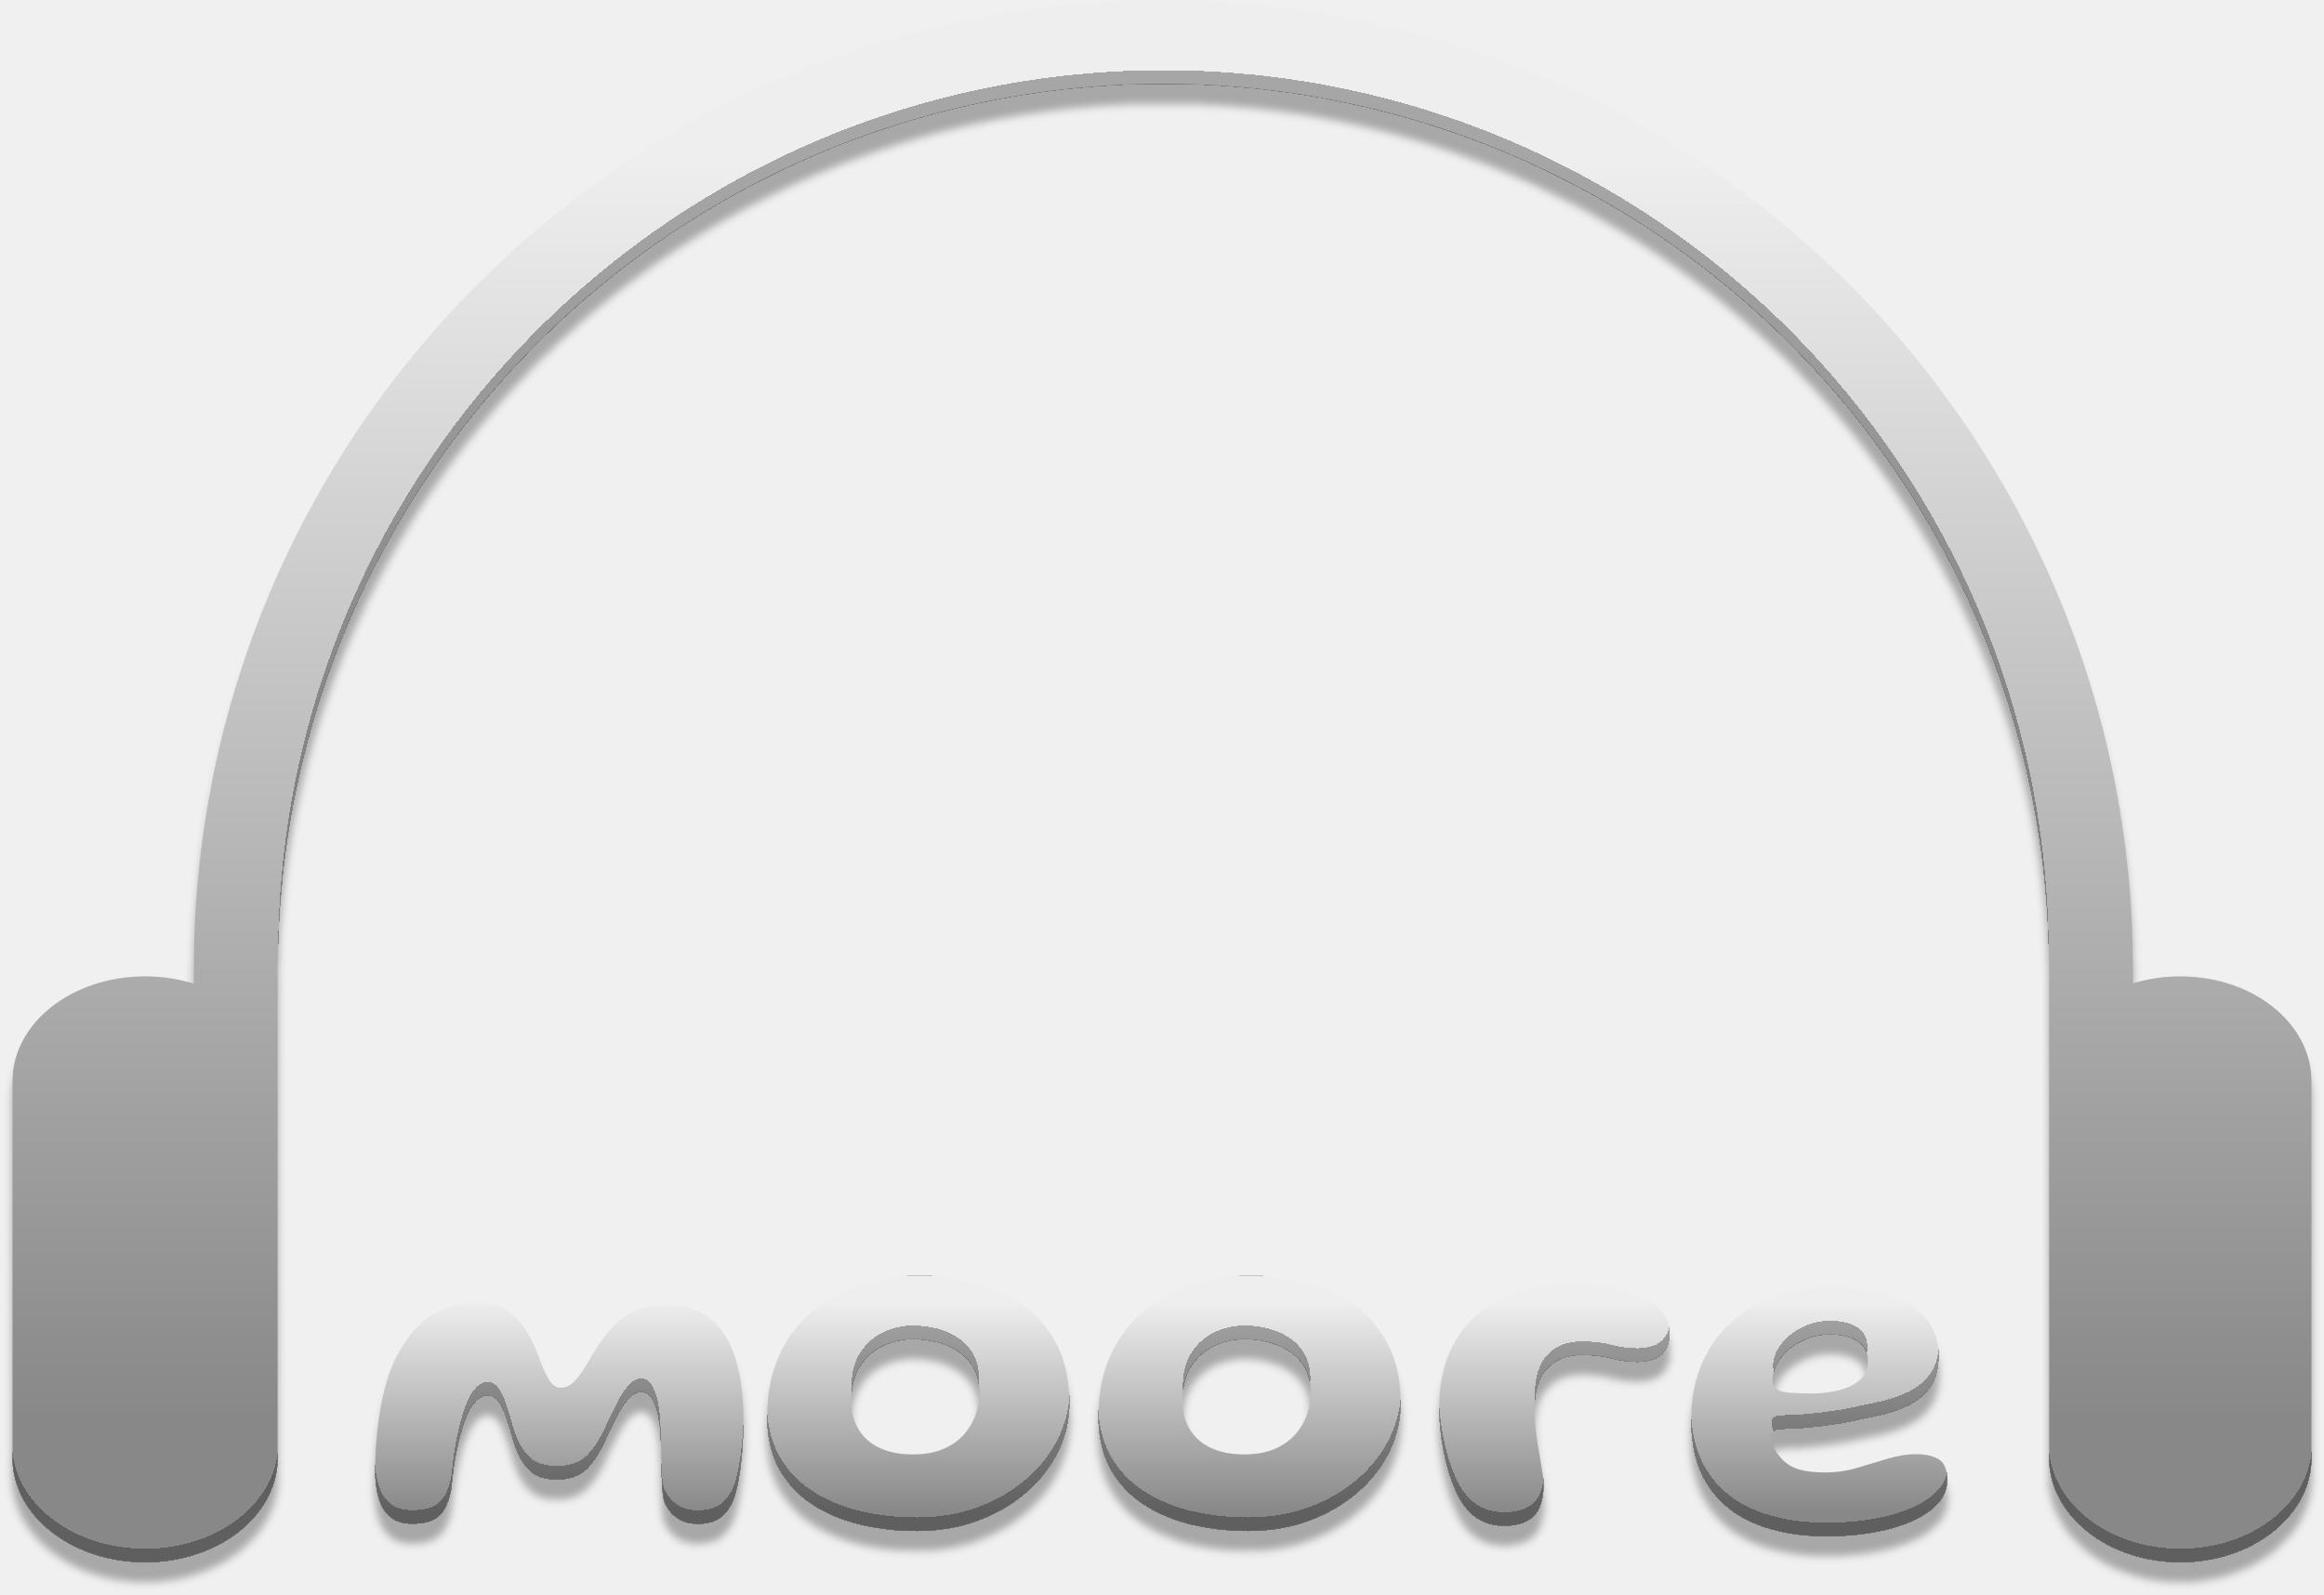
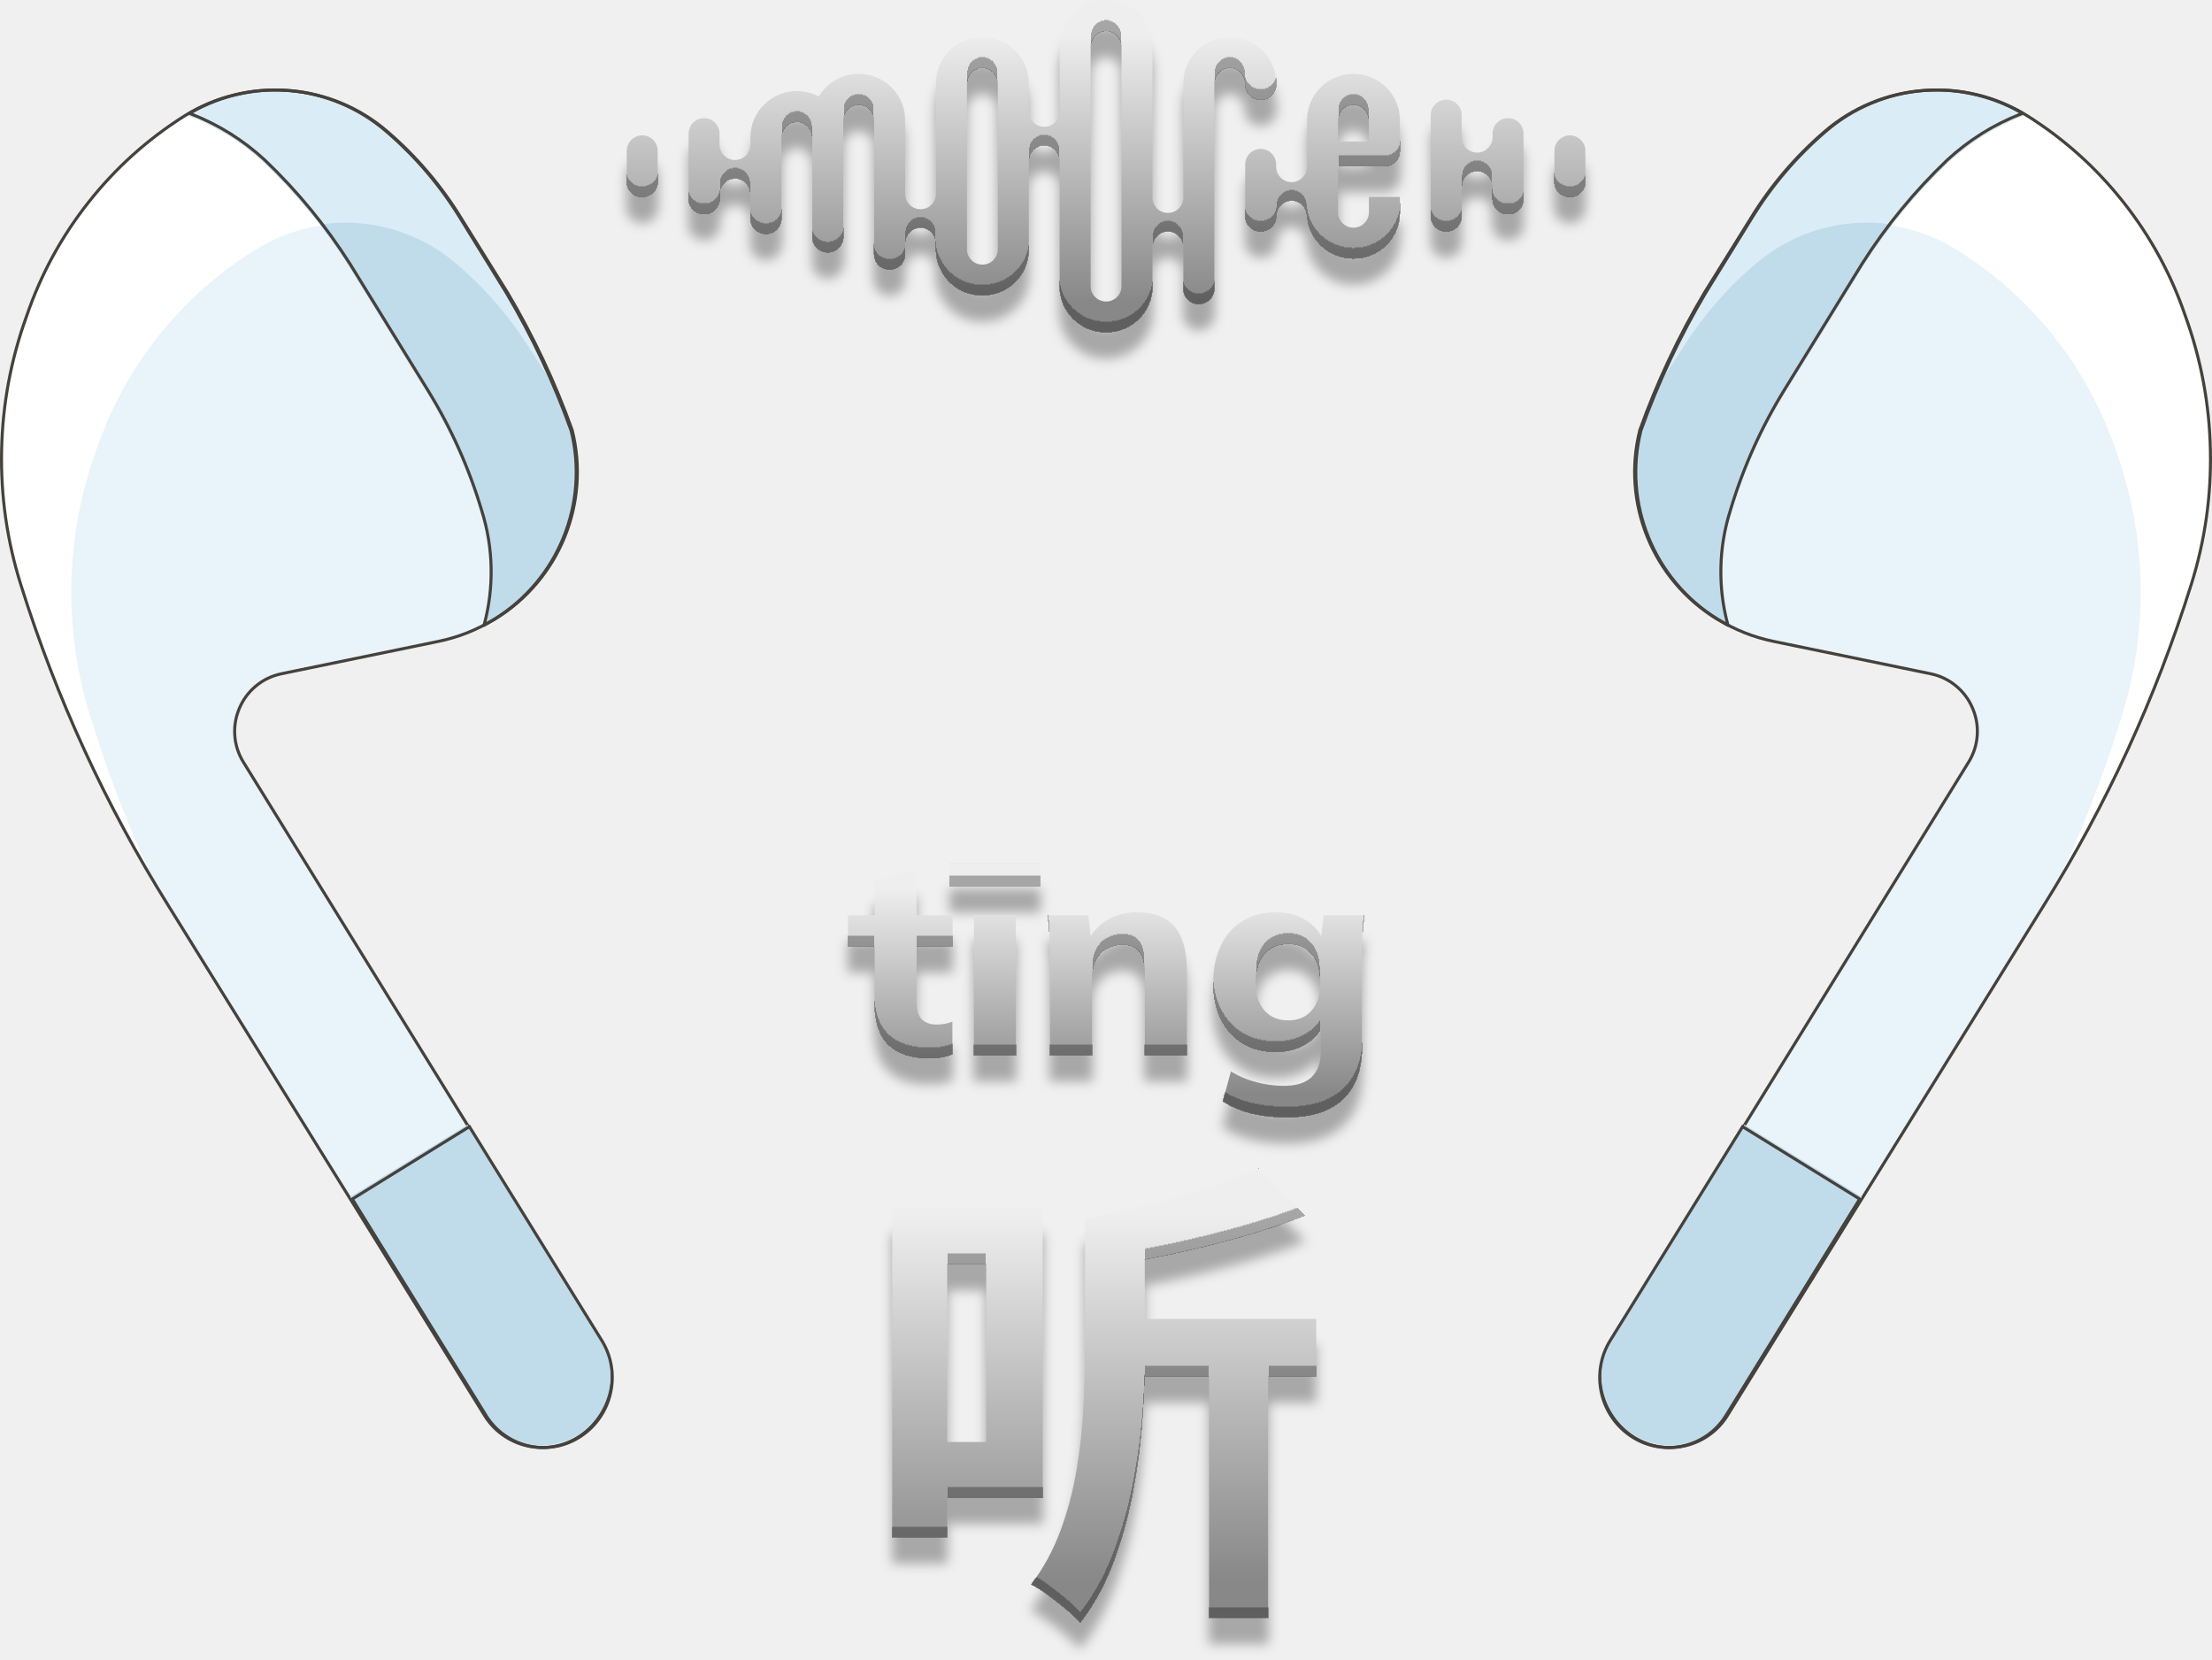
- <svg xmlns="http://www.w3.org/2000/svg" fill="none" version="1.1" width="833" height="571.5" viewBox="0 0 833 571.5">
+ <svg xmlns="http://www.w3.org/2000/svg" fill="none" version="1.1" width="599.962" height="450" viewBox="0 0 599.962 450">
  <defs>
-     <filter id="master_svg0_55_384" filterUnits="objectBoundingBox" color-interpolation-filters="sRGB" x="-6" y="0" width="836" height="573">
+     <clipPath id="master_svg0_76_098">
+       <rect x="0" y="0" width="599.962" height="450" rx="0" />
+     </clipPath>
+     <filter id="master_svg1_76_284" filterUnits="objectBoundingBox" color-interpolation-filters="sRGB" x="-6" y="0" width="127" height="135.977">
      <feFlood flood-opacity="0" result="BackgroundImageFix" />
      <feColorMatrix in="SourceAlpha" type="matrix" values="0 0 0 0 0 0 0 0 0 0 0 0 0 0 0 0 0 0 127 0" />
      <feOffset dy="7" dx="0" />
      <feGaussianBlur stdDeviation="1.5" />
      <feColorMatrix type="matrix" values="0 0 0 0 0 0 0 0 0 0 0 0 0 0 0 0 0 0 0.3 0" />
      <feBlend mode="normal" in2="BackgroundImageFix" result="effect1_dropShadow" />
      <feBlend mode="normal" in="SourceGraphic" in2="effect1_dropShadow" result="shape" />
      <feColorMatrix in="SourceAlpha" type="matrix" result="hardAlpha" values="0 0 0 0 0 0 0 0 0 0 0 0 0 0 0 0 0 0 127 0" />
-       <feOffset dy="-5" dx="0" />
+       <feOffset dy="-3" dx="0" />
      <feGaussianBlur stdDeviation="0" />
      <feComposite in2="hardAlpha" operator="arithmetic" k2="-1" k3="1" />
      <feColorMatrix type="matrix" values="0 0 0 0 0 0 0 0 0 0 0 0 0 0 0 0 0 0 0.3 0" />
      <feBlend mode="normal" in2="shape" result="effect2_innerShadow" />
    </filter>
-     <linearGradient x1="0.5" y1="0.103" x2="0.5" y2="0.909" id="master_svg1_57_590">
+     <linearGradient x1="0.5" y1="0.103" x2="0.5" y2="0.909" id="master_svg2_57_590">
      <stop offset="0%" stop-color="#EEEEEE" stop-opacity="1" />
      <stop offset="100%" stop-color="#888888" stop-opacity="1" />
    </linearGradient>
-     <filter id="master_svg2_55_359" filterUnits="objectBoundingBox" color-interpolation-filters="sRGB" x="-6" y="0" width="575.444" height="106.341">
+     <filter id="master_svg3_76_285" filterUnits="objectBoundingBox" color-interpolation-filters="sRGB" x="-6" y="0" width="152" height="82.005">
      <feFlood flood-opacity="0" result="BackgroundImageFix" />
      <feColorMatrix in="SourceAlpha" type="matrix" values="0 0 0 0 0 0 0 0 0 0 0 0 0 0 0 0 0 0 127 0" />
      <feOffset dy="7" dx="0" />
      <feGaussianBlur stdDeviation="1.5" />
      <feColorMatrix type="matrix" values="0 0 0 0 0 0 0 0 0 0 0 0 0 0 0 0 0 0 0.3 0" />
      <feBlend mode="normal" in2="BackgroundImageFix" result="effect1_dropShadow" />
      <feBlend mode="normal" in="SourceGraphic" in2="effect1_dropShadow" result="shape" />
      <feColorMatrix in="SourceAlpha" type="matrix" result="hardAlpha" values="0 0 0 0 0 0 0 0 0 0 0 0 0 0 0 0 0 0 127 0" />
-       <feOffset dy="-5" dx="0" />
+       <feOffset dy="-3" dx="0" />
      <feGaussianBlur stdDeviation="0" />
      <feComposite in2="hardAlpha" operator="arithmetic" k2="-1" k3="1" />
      <feColorMatrix type="matrix" values="0 0 0 0 0 0 0 0 0 0 0 0 0 0 0 0 0 0 0.3 0" />
      <feBlend mode="normal" in2="shape" result="effect2_innerShadow" />
    </filter>
-     <linearGradient x1="0.5" y1="0.103" x2="0.5" y2="0.909" id="master_svg3_57_590">
+     <linearGradient x1="0.5" y1="0.103" x2="0.5" y2="0.909" id="master_svg4_57_590">
+       <stop offset="0%" stop-color="#EEEEEE" stop-opacity="1" />
+       <stop offset="100%" stop-color="#888888" stop-opacity="1" />
+     </linearGradient>
+     <filter id="master_svg5_76_740" filterUnits="objectBoundingBox" color-interpolation-filters="sRGB" x="-6" y="0" width="272" height="103.123">
+       <feFlood flood-opacity="0" result="BackgroundImageFix" />
+       <feColorMatrix in="SourceAlpha" type="matrix" values="0 0 0 0 0 0 0 0 0 0 0 0 0 0 0 0 0 0 127 0" />
+       <feOffset dy="7" dx="0" />
+       <feGaussianBlur stdDeviation="1.5" />
+       <feColorMatrix type="matrix" values="0 0 0 0 0 0 0 0 0 0 0 0 0 0 0 0 0 0 0.3 0" />
+       <feBlend mode="normal" in2="BackgroundImageFix" result="effect1_dropShadow" />
+       <feBlend mode="normal" in="SourceGraphic" in2="effect1_dropShadow" result="shape" />
+       <feColorMatrix in="SourceAlpha" type="matrix" result="hardAlpha" values="0 0 0 0 0 0 0 0 0 0 0 0 0 0 0 0 0 0 127 0" />
+       <feOffset dy="-3" dx="0" />
+       <feGaussianBlur stdDeviation="0" />
+       <feComposite in2="hardAlpha" operator="arithmetic" k2="-1" k3="1" />
+       <feColorMatrix type="matrix" values="0 0 0 0 0 0 0 0 0 0 0 0 0 0 0 0 0 0 0.3 0" />
+       <feBlend mode="normal" in2="shape" result="effect2_innerShadow" />
+     </filter>
+     <linearGradient x1="0.5" y1="0.103" x2="0.5" y2="0.909" id="master_svg6_57_590">
      <stop offset="0%" stop-color="#EEEEEE" stop-opacity="1" />
      <stop offset="100%" stop-color="#888888" stop-opacity="1" />
    </linearGradient>
  </defs>
-   <g>
-     <g filter="url(#master_svg0_55_384)">
-       <path d="M734.5,518L734.5,347.5C734.5,172.15,592.35,30,417,30C241.65,30,99.5,172.15,99.5,347.5C99.5,347.667,99.5,347.833,99.5,348L99.5,387.5L99.5,388L99.5,523L99.496,523C99.149,543.514,77.987,560,52,560C26.014,560,4.851,543.514,4.504,523L4.5,523L4.5,388L4.504,388C4.501,387.833,4.5,387.667,4.5,387.5C4.5,366.789,25.767,350,52,350C58.18,350,64.084,350.932,69.5,352.627L69.5,347.5C69.5,155.581,225.081,0,417,0C608.919,0,764.5,155.581,764.5,347.5L764.5,352.528C769.772,350.896,775.505,350,781.5,350C807.457,350,828.5,366.789,828.5,387.5C828.5,387.667,828.499,387.833,828.496,388L828.5,388L828.5,523L828.496,523C828.153,543.514,807.213,560,781.5,560C755.787,560,734.847,543.514,734.504,523L734.5,523L734.5,518Z" fill-rule="evenodd" fill="url(#master_svg1_57_590)" fill-opacity="1" />
+   <g clip-path="url(#master_svg0_76_098)">
+     <g>
+       <g>
+         <g>
+           <path d="M466.064,168.027C470.731,170.896,475.863,172.932,481.231,174.044L523.933,182.81C534.768,185.045,540.078,197.345,534.261,206.733L437.395,362.9C431.741,371.834,434.454,383.652,443.442,389.242C452.161,394.631,463.612,391.878,468.913,383.12Q527.79,288.36,554.684,245.456C571.653,218.392,585.098,189.283,594.694,158.831C602.214,135.088,601.672,109.535,593.153,86.131C585.475,63.671,570.286,44.528,550.134,31.916C532.936,21.316,510.839,23.033,495.494,36.161C487.514,42.978,480.662,51.008,475.191,59.955L462.839,79.882C455.811,91.694,449.931,104.149,445.279,117.078C440.368,136.762,448.769,157.355,466.064,168.027Z" fill="#E8F4FA" fill-opacity="1" />
+         </g>
+         <g>
+           <path d="M575.348,194.711C582.873,170.942,582.331,145.354,573.809,121.925C566.121,99.339,550.806,80.135,530.494,67.611C513.327,56.943,491.217,58.665,475.91,71.862C467.933,78.682,461.088,86.723,455.628,95.685L449.493,105.749C453.314,96.813,457.717,88.137,462.674,79.777L474.997,59.997C480.462,51.04,487.307,43,495.278,36.175C510.607,23.03,532.682,21.311,549.862,31.924C570.151,44.547,585.449,63.796,593.161,86.408C601.671,109.84,602.212,135.423,594.7,159.194C585.485,188.229,572.768,216.036,556.832,242C564.18,226.723,570.37,210.916,575.348,194.711Z" fill="#FFFFFF" fill-opacity="1" />
+         </g>
+         <g>
+           <path d="M528.549,43.946C519.682,52.378,511.884,61.861,505.327,72.185L484.396,106.055C478.023,116.326,473.042,127.395,469.582,138.972C466.408,149.043,466.198,159.813,468.977,170L465.878,168.24C448.489,157.564,440.05,136.862,445.033,117.103C449.682,104.171,455.56,91.714,462.586,79.9L475.019,59.977C480.489,51.029,487.338,42.997,495.315,36.179C510.332,23.311,531.872,21.361,548.963,31.323C541.42,34.203,534.492,38.487,528.549,43.946Z" fill="#C0DCEB" fill-opacity="1" />
+         </g>
+         <g>
+           <path d="M528.549,43.785C522.911,49.025,517.744,54.74,513.108,60.866C499.856,58.922,486.406,62.793,476.274,71.467C468.292,78.222,461.442,86.186,455.978,95.064L449.498,105C453.322,96.149,457.728,87.555,462.688,79.274L475.019,59.681C480.489,50.808,487.338,42.845,495.315,36.084C510.332,23.325,531.872,21.392,548.964,31.269C541.42,34.125,534.492,38.372,528.549,43.785Z" fill="#DAEDF7" fill-opacity="1" />
+         </g>
+         <g>
+           <path d="M443.398,131.627Q442.83,124.068,444.663,116.686C444.667,116.672,444.671,116.659,444.675,116.646Q451.674,97.108,462.25,79.254L474.586,59.266Q482.868,45.663,494.946,35.298Q500.676,30.374,507.635,27.513Q514.433,24.717,521.774,24.144Q529.114,23.571,536.263,25.278Q543.58,27.025,550.004,31.003Q565.158,40.53,576.262,54.586Q587.365,68.641,593.136,85.6Q599.541,103.272,599.937,122.07Q600.334,140.867,594.681,158.795Q580.23,204.854,554.678,245.79L469.018,383.889Q467.024,387.197,463.922,389.437Q460.928,391.599,457.323,392.47Q453.718,393.34,450.069,392.782Q446.289,392.204,443.01,390.168Q439.632,388.058,437.366,384.82Q435.178,381.694,434.323,377.955Q433.469,374.217,434.081,370.448Q434.716,366.545,436.838,363.176L533.583,206.511Q535.651,203.157,535.883,199.295Q536.103,195.618,534.634,192.199Q533.165,188.78,530.348,186.414Q527.388,183.929,523.534,183.131L480.885,174.336Q472.711,172.635,465.604,168.247Q459.146,164.244,454.285,158.436Q449.536,152.76,446.744,145.887Q443.953,139.014,443.398,131.627ZM445.456,116.904Q452.425,97.451,462.949,79.687L475.287,59.695Q483.501,46.203,495.481,35.923Q501.11,31.085,507.947,28.274Q514.626,25.527,521.838,24.964Q529.049,24.402,536.072,26.079Q543.26,27.795,549.567,31.7Q564.602,41.152,575.617,55.096Q586.633,69.041,592.364,85.88Q598.722,103.425,599.116,122.087Q599.51,140.748,593.898,158.548Q579.478,204.508,553.98,245.356L468.314,383.464Q466.408,386.628,463.442,388.769Q460.578,390.837,457.13,391.67Q453.683,392.502,450.193,391.968Q446.579,391.416,443.444,389.47Q440.209,387.448,438.038,384.348Q435.942,381.354,435.124,377.772Q434.305,374.19,434.892,370.58Q435.499,366.843,437.537,363.609L534.281,206.943Q536.459,203.413,536.703,199.344Q536.935,195.472,535.388,191.874Q533.842,188.275,530.875,185.784Q527.757,183.165,523.7,182.325L481.052,173.531Q473.019,171.859,466.036,167.547Q459.691,163.614,454.915,157.907Q450.248,152.33,447.505,145.576Q444.762,138.823,444.217,131.566Q443.659,124.149,445.456,116.904Z" fill-rule="evenodd" fill="#45413C" fill-opacity="1" />
+         </g>
+         <g>
+           <path d="M437.241,362.819C431.589,371.779,434.301,383.628,443.286,389.235C452.002,394.638,463.45,391.878,468.749,383.095L504.964,324.618L473.133,305L437.241,362.819Z" fill="#C0DCEB" fill-opacity="1" />
+         </g>
+         <g>
+           <path d="M436.492,363.178L436.491,363.181Q434.371,366.551,433.737,370.452Q433.126,374.22,433.979,377.958Q434.832,381.696,437.017,384.822Q439.28,388.059,442.653,390.168Q445.927,392.204,449.702,392.782Q453.345,393.34,456.945,392.47Q460.544,391.6,463.535,389.438Q466.632,387.198,468.623,383.891L504.964,325.054L472.512,305L436.492,363.178ZM434.547,370.584Q435.154,366.847,437.186,363.617L437.187,363.615L472.778,306.131L503.833,325.322L467.92,383.466Q466.017,386.629,463.055,388.77Q460.196,390.837,456.753,391.67Q453.309,392.502,449.825,391.969Q446.217,391.416,443.087,389.47Q439.856,387.449,437.689,384.349Q435.596,381.356,434.778,377.774Q433.961,374.193,434.547,370.584Z" fill-rule="evenodd" fill="#45413C" fill-opacity="1" />
+         </g>
+         <g>
+           <path d="M548.908,30.951C548.861,31.031,548.787,31.094,548.7,31.127Q537.371,35.464,528.447,43.684Q515.158,56.355,505.327,71.875L484.431,105.782Q474.872,121.229,469.683,138.641Q467.321,146.153,467.168,154.021Q467.015,161.888,469.081,169.481C469.11,169.586,469.096,169.699,469.042,169.793C468.988,169.888,468.898,169.957,468.793,169.986C468.688,170.014,468.577,170,468.482,169.946L465.388,168.184L465.376,168.177Q458.885,164.181,454,158.364Q449.227,152.681,446.427,145.793Q443.626,138.904,443.079,131.501Q442.519,123.923,444.378,116.527C444.381,116.514,444.385,116.501,444.39,116.489Q451.382,96.988,461.951,79.17L474.37,59.216Q482.645,45.64,494.717,35.294Q500.325,30.475,507.122,27.629Q513.768,24.846,520.955,24.194Q528.142,23.542,535.18,25.083Q542.377,26.658,548.76,30.389C548.854,30.444,548.923,30.534,548.95,30.639C548.978,30.745,548.963,30.857,548.908,30.951ZM547.604,30.673Q536.613,35.045,527.891,43.08Q514.519,55.83,504.634,71.435L483.732,105.351Q474.116,120.89,468.896,138.406Q466.503,146.019,466.348,154.005Q466.202,161.5,468.04,168.749L465.8,167.474Q459.426,163.548,454.628,157.836Q449.939,152.252,447.187,145.483Q444.435,138.714,443.897,131.44Q443.348,124.005,445.169,116.747Q452.134,97.331,462.657,79.589L475.067,59.65Q483.278,46.179,495.251,35.918Q500.762,31.183,507.439,28.387Q513.968,25.653,521.029,25.012Q528.09,24.371,535.004,25.885Q541.658,27.342,547.604,30.673Z" fill-rule="evenodd" fill="#45413C" fill-opacity="1" />
+         </g>
+       </g>
+       <g transform="matrix(-1,0,0,1,332.9638,0)">
+         <g>
+           <path d="M199.064,168.027C203.731,170.896,208.863,172.932,214.231,174.044L256.933,182.81C267.768,185.045,273.078,197.345,267.261,206.733L170.395,362.9C164.741,371.834,167.454,383.652,176.442,389.242C185.161,394.631,196.612,391.878,201.913,383.12Q260.79,288.36,287.684,245.456C304.653,218.392,318.098,189.283,327.694,158.831C335.214,135.088,334.672,109.535,326.153,86.131C318.475,63.671,303.286,44.528,283.134,31.916C265.936,21.316,243.839,23.033,228.494,36.161C220.514,42.978,213.662,51.008,208.191,59.955L195.839,79.882C188.811,91.694,182.931,104.149,178.279,117.078C173.368,136.762,181.769,157.355,199.064,168.027Z" fill="#E8F4FA" fill-opacity="1" />
+         </g>
+         <g>
+           <path d="M308.348,194.711C315.873,170.942,315.331,145.354,306.809,121.925C299.121,99.339,283.806,80.135,263.494,67.611C246.327,56.943,224.217,58.665,208.91,71.862C200.933,78.682,194.088,86.723,188.628,95.685L182.493,105.749C186.314,96.813,190.717,88.137,195.674,79.777L207.997,59.997C213.462,51.04,220.307,43,228.278,36.175C243.607,23.03,265.682,21.311,282.862,31.924C303.151,44.547,318.449,63.796,326.161,86.408C334.671,109.84,335.212,135.423,327.7,159.194C318.485,188.229,305.768,216.036,289.832,242C297.18,226.723,303.37,210.916,308.348,194.711Z" fill="#FFFFFF" fill-opacity="1" />
+         </g>
+         <g>
+           <path d="M261.549,43.946C252.682,52.378,244.884,61.861,238.327,72.185L217.396,106.055C211.023,116.326,206.042,127.395,202.582,138.972C199.408,149.043,199.198,159.813,201.977,170L198.878,168.24C181.489,157.564,173.05,136.862,178.033,117.103C182.682,104.171,188.56,91.714,195.586,79.9L208.019,59.977C213.489,51.029,220.338,42.997,228.315,36.179C243.332,23.311,264.872,21.361,281.963,31.323C274.42,34.203,267.492,38.487,261.549,43.946Z" fill="#C0DCEB" fill-opacity="1" />
+         </g>
+         <g>
+           <path d="M261.549,43.785C255.911,49.025,250.744,54.74,246.108,60.866C232.856,58.922,219.406,62.793,209.274,71.467C201.292,78.222,194.442,86.186,188.978,95.064L182.498,105C186.322,96.149,190.728,87.555,195.688,79.274L208.019,59.681C213.489,50.808,220.338,42.845,228.315,36.084C243.332,23.325,264.872,21.392,281.964,31.269C274.42,34.125,267.492,38.372,261.549,43.785Z" fill="#DAEDF7" fill-opacity="1" />
+         </g>
+         <g>
+           <path d="M176.398,131.627Q175.83,124.068,177.663,116.686C177.667,116.672,177.671,116.659,177.675,116.646Q184.674,97.108,195.25,79.254L207.586,59.266Q215.868,45.663,227.946,35.298Q233.676,30.374,240.635,27.513Q247.433,24.717,254.774,24.144Q262.114,23.571,269.263,25.278Q276.58,27.025,283.004,31.003Q298.158,40.53,309.262,54.586Q320.365,68.641,326.136,85.6Q332.541,103.272,332.937,122.07Q333.334,140.867,327.681,158.795Q313.23,204.854,287.678,245.79L202.018,383.889Q200.024,387.197,196.922,389.437Q193.928,391.599,190.323,392.47Q186.718,393.34,183.069,392.782Q179.289,392.204,176.01,390.168Q172.632,388.058,170.366,384.82Q168.178,381.694,167.323,377.955Q166.469,374.217,167.081,370.448Q167.716,366.545,169.838,363.176L266.583,206.511Q268.651,203.157,268.883,199.295Q269.103,195.618,267.634,192.199Q266.165,188.78,263.348,186.414Q260.388,183.929,256.534,183.131L213.885,174.336Q205.711,172.635,198.604,168.247Q192.146,164.244,187.285,158.436Q182.536,152.76,179.744,145.887Q176.953,139.014,176.398,131.627ZM178.456,116.904Q185.425,97.451,195.949,79.687L208.287,59.695Q216.501,46.203,228.481,35.923Q234.11,31.085,240.947,28.274Q247.626,25.527,254.838,24.964Q262.049,24.402,269.072,26.079Q276.26,27.795,282.567,31.7Q297.602,41.152,308.617,55.096Q319.633,69.041,325.364,85.88Q331.722,103.425,332.116,122.087Q332.51,140.748,326.898,158.548Q312.478,204.508,286.98,245.356L201.314,383.464Q199.408,386.628,196.442,388.769Q193.578,390.837,190.13,391.67Q186.683,392.502,183.193,391.968Q179.579,391.416,176.444,389.47Q173.209,387.448,171.038,384.348Q168.942,381.354,168.124,377.772Q167.305,374.19,167.892,370.58Q168.499,366.843,170.537,363.609L267.281,206.943Q269.459,203.413,269.703,199.344Q269.935,195.472,268.388,191.874Q266.842,188.275,263.875,185.784Q260.757,183.165,256.7,182.325L214.052,173.531Q206.019,171.859,199.036,167.547Q192.691,163.614,187.915,157.907Q183.248,152.33,180.505,145.576Q177.762,138.823,177.217,131.566Q176.659,124.149,178.456,116.904Z" fill-rule="evenodd" fill="#45413C" fill-opacity="1" />
+         </g>
+         <g>
+           <path d="M170.241,362.819C164.589,371.779,167.301,383.628,176.286,389.235C185.002,394.638,196.45,391.878,201.749,383.095L237.964,324.618L206.133,305L170.241,362.819Z" fill="#C0DCEB" fill-opacity="1" />
+         </g>
+         <g>
+           <path d="M169.492,363.178L169.491,363.181Q167.371,366.551,166.737,370.452Q166.126,374.22,166.979,377.958Q167.832,381.696,170.017,384.822Q172.28,388.059,175.653,390.168Q178.927,392.204,182.702,392.782Q186.345,393.34,189.945,392.47Q193.544,391.6,196.535,389.438Q199.632,387.198,201.623,383.891L237.964,325.054L205.512,305L169.492,363.178ZM167.547,370.584Q168.154,366.847,170.186,363.617L170.187,363.615L205.778,306.131L236.833,325.322L200.92,383.466Q199.017,386.629,196.055,388.77Q193.196,390.837,189.753,391.67Q186.309,392.502,182.825,391.969Q179.217,391.416,176.087,389.47Q172.856,387.449,170.689,384.349Q168.596,381.356,167.778,377.774Q166.961,374.193,167.547,370.584Z" fill-rule="evenodd" fill="#45413C" fill-opacity="1" />
+         </g>
+         <g>
+           <path d="M281.908,30.951C281.861,31.031,281.787,31.094,281.7,31.127Q270.371,35.464,261.447,43.684Q248.158,56.355,238.327,71.875L217.431,105.782Q207.872,121.229,202.683,138.641Q200.321,146.153,200.168,154.021Q200.015,161.888,202.081,169.481C202.11,169.586,202.096,169.699,202.042,169.793C201.988,169.888,201.898,169.957,201.793,169.986C201.688,170.014,201.577,170,201.482,169.946L198.388,168.184L198.376,168.177Q191.885,164.181,187,158.364Q182.227,152.681,179.427,145.793Q176.626,138.904,176.079,131.501Q175.519,123.923,177.378,116.527C177.381,116.514,177.385,116.501,177.39,116.489Q184.382,96.988,194.951,79.17L207.37,59.216Q215.645,45.64,227.717,35.294Q233.325,30.475,240.122,27.629Q246.768,24.846,253.955,24.194Q261.142,23.542,268.18,25.083Q275.377,26.658,281.76,30.389C281.854,30.444,281.923,30.534,281.95,30.639C281.978,30.745,281.963,30.857,281.908,30.951ZM280.604,30.673Q269.613,35.045,260.891,43.08Q247.519,55.83,237.634,71.435L216.732,105.351Q207.116,120.89,201.896,138.406Q199.503,146.019,199.348,154.005Q199.202,161.5,201.04,168.749L198.8,167.474Q192.426,163.548,187.628,157.836Q182.939,152.252,180.187,145.483Q177.435,138.714,176.897,131.44Q176.348,124.005,178.169,116.747Q185.134,97.331,195.657,79.589L208.067,59.65Q216.278,46.179,228.251,35.918Q233.762,31.183,240.439,28.387Q246.968,25.653,254.029,25.012Q261.09,24.371,268.004,25.885Q274.658,27.342,280.604,30.673Z" fill-rule="evenodd" fill="#45413C" fill-opacity="1" />
+         </g>
+       </g>
    </g>
-     <g filter="url(#master_svg2_55_359)">
-       <path d="M147.664,546.178Q142.851,546.178,139.961,543.761Q137.071,541.344,135.786,537.014Q134.5,532.684,134.5,526.947Q134.5,523.526,134.713,519.61Q134.925,515.695,135.419,511.594Q135.913,507.493,136.678,503.407Q137.443,499.322,138.559,495.481Q139.674,491.64,141.119,488.283Q146.198,477.658,153.46,472.308Q160.722,466.958,170.742,466.958Q177.425,466.958,181.792,469.912Q186.159,472.866,188.948,477.557Q191.737,482.248,193.49,487.464Q194.903,491.449,196.704,494.456Q198.505,497.463,200.917,497.463Q203.711,497.463,206.081,494.971Q208.45,492.479,211.085,487.73Q214.294,481.939,217.991,477.45Q221.689,472.961,226.714,470.385Q231.74,467.808,238.827,467.808Q248.921,467.808,254.966,473.041Q261.012,478.274,263.721,487.363Q266.431,496.453,266.431,508.034Q266.431,511.732,266.245,515.509Q266.059,519.286,265.703,522.941Q265.347,526.596,264.752,529.954Q264.157,533.311,263.339,536.201Q261.564,541.323,258.488,543.777Q255.412,546.231,250.302,546.231Q245.606,546.231,242.593,544.005Q239.581,541.779,238.041,538.05Q237.722,536.552,237.536,534.693Q237.35,532.833,237.265,530.618Q237.18,528.403,237.122,525.884Q237.063,523.366,237.01,520.492Q236.957,517.618,236.851,514.431Q236.585,509.979,235.767,506.478Q234.949,502.977,233.509,500.963Q232.069,498.95,229.806,498.95Q227.458,498.95,225.338,501.25Q223.219,503.551,221.296,507.206Q219.373,510.861,217.481,514.951Q214.017,522.888,210.145,526.618Q206.272,530.347,199.536,530.347Q192.736,530.347,189.245,526.4Q185.755,522.453,184.023,516.226Q182.674,511.296,181.415,507.705Q180.156,504.114,178.583,502.148Q177.011,500.183,174.662,500.183Q172.506,500.183,170.54,502.185Q168.574,504.188,166.906,508.247Q165.323,512.497,164.266,517.007Q163.209,521.518,162.598,525.826Q161.987,530.134,161.668,533.885Q160.34,540.653,157.322,543.416Q154.305,546.178,147.664,546.178ZM328.629,548.792Q318.249,548.792,308.638,546.534Q299.028,544.276,291.447,539.399Q283.866,534.523,279.446,526.681Q275.026,518.84,275.026,507.62Q275.026,495.295,279.271,485.913Q283.516,476.531,291.006,470.162Q298.497,463.792,308.389,460.573Q318.281,457.353,329.596,457.353Q340.285,457.353,349.959,460.009Q359.633,462.666,367.14,468.201Q374.646,473.737,378.949,482.317Q383.253,490.896,383.253,502.764Q383.253,512.072,379.157,520.381Q375.061,528.689,367.671,535.059Q360.281,541.429,350.342,545.11Q340.402,548.792,328.629,548.792ZM327.206,521.369Q333.613,521.369,338.144,519.408Q342.676,517.448,345.534,514.186Q348.392,510.924,349.747,507.025Q351.101,503.126,351.101,499.216Q351.101,494.02,349.045,490.36Q346.989,486.699,343.568,484.415Q340.147,482.131,335.945,481.068Q331.743,480.006,327.365,480.006Q321.511,480.006,316.411,482.439Q311.311,484.872,308.182,489.712Q305.053,494.551,305.053,501.819Q305.053,507.864,307.661,512.263Q310.269,516.662,315.231,519.015Q320.193,521.369,327.206,521.369ZM447.374,548.792Q436.994,548.792,427.383,546.534Q417.773,544.276,410.192,539.399Q402.611,534.523,398.191,526.681Q393.771,518.84,393.771,507.62Q393.771,495.295,398.016,485.913Q402.261,476.531,409.751,470.162Q417.242,463.792,427.134,460.573Q437.026,457.353,448.341,457.353Q459.03,457.353,468.704,460.009Q478.378,462.666,485.885,468.201Q493.391,473.737,497.694,482.317Q501.997,490.896,501.997,502.764Q501.997,512.072,497.902,520.381Q493.806,528.689,486.416,535.059Q479.026,541.429,469.087,545.11Q459.147,548.792,447.374,548.792ZM445.951,521.369Q452.358,521.369,456.889,519.408Q461.421,517.448,464.279,514.186Q467.137,510.924,468.492,507.025Q469.846,503.126,469.846,499.216Q469.846,494.02,467.79,490.36Q465.734,486.699,462.313,484.415Q458.892,482.131,454.69,481.068Q450.487,480.006,446.11,480.006Q440.256,480.006,435.156,482.439Q430.056,484.872,426.927,489.712Q423.797,494.551,423.797,501.819Q423.797,507.864,426.406,512.263Q429.014,516.662,433.976,519.015Q438.938,521.369,445.951,521.369ZM539.132,546.911Q535.551,546.911,532.757,545.865Q529.962,544.818,527.822,542.922Q525.681,541.025,523.97,538.464Q522.047,535.256,520.543,531.165Q519.04,527.074,518.015,522.538Q516.989,518.001,516.463,513.352Q515.938,508.704,515.938,504.433Q515.938,490.301,521.802,480.441Q527.667,470.581,538.34,465.386Q549.013,460.19,563.41,460.19Q570.04,460.19,576.298,461.247Q582.556,462.304,587.534,464.461Q592.512,466.618,595.471,469.875Q598.43,473.131,598.43,477.562Q598.43,481.653,596.767,483.99Q595.104,486.328,592.475,487.247Q589.845,488.166,586.997,488.166Q582.312,488.166,577.839,486.933Q573.366,485.701,566.969,485.701Q558.788,485.701,554.379,490.609Q549.969,495.518,549.969,504.656Q549.969,508.077,550.293,511.328Q550.617,514.579,551.117,517.57Q551.616,520.561,552.1,523.26Q552.583,525.959,552.907,528.206Q553.231,530.453,553.231,532.228Q553.231,539.708,549.815,543.309Q546.399,546.911,539.132,546.911ZM654.859,550.694Q640.207,550.694,629.253,546.199Q618.299,541.705,612.269,532.435Q606.239,523.164,606.239,508.916Q606.239,497.154,610.24,488.272Q614.24,479.389,621.279,473.381Q628.318,467.373,637.573,464.328Q646.827,461.284,657.303,461.284Q664.432,461.284,671.132,462.607Q677.831,463.93,683.191,466.852Q688.551,469.774,691.686,474.486Q694.82,479.198,694.82,485.924Q694.82,491.927,692.546,495.917Q690.272,499.906,686.315,502.393Q682.357,504.879,677.273,506.318Q672.189,507.758,666.568,508.714Q663.019,509.671,657.856,510.457Q652.692,511.243,647.661,511.695Q642.63,512.146,639.411,512.146Q636.839,512.146,635.83,512.778Q634.821,513.411,634.821,515.079Q634.821,516.662,635.681,518.665Q636.542,520.668,638.168,522.431Q640.983,525.672,644.813,526.761Q648.644,527.85,654.179,527.85Q660.012,527.85,665.633,526.203Q671.254,524.556,676.572,522.925Q681.889,521.294,686.926,521.294Q691.962,521.294,694.953,523.159Q697.944,525.024,697.944,530.485Q697.944,535.224,694.491,538.985Q691.037,542.746,685.05,545.355Q679.063,547.963,671.28,549.328Q663.497,550.694,654.859,550.694ZM649.43,499.524Q654.349,499.524,658.95,498.413Q663.551,497.303,666.542,494.758Q669.532,492.214,669.532,487.964Q669.532,482.811,665.723,480.548Q661.914,478.284,655.656,478.284Q651.852,478.284,648.213,479.602Q644.574,480.919,641.679,483.236Q638.784,485.552,637.062,488.532Q635.341,491.513,635.341,494.87Q635.341,496.984,636.802,497.973Q638.263,498.961,641.392,499.242Q644.521,499.524,649.43,499.524Z" fill="url(#master_svg3_57_590)" fill-opacity="1" />
+     <g filter="url(#master_svg1_76_284)">
+       <path d="M300.381,357.699L357,357.699L357,373.235L300.381,373.235L300.381,357.699ZM327.945,369.464L343.933,369.464L343.933,438.734L327.945,438.734L327.945,369.464ZM341.281,317L353.862,329.651Q345.996,332.751,336.722,335.377Q327.449,338.003,317.867,340.046Q308.285,342.089,299.142,343.557Q298.71,340.757,297.194,336.933Q295.68,333.107,294.281,330.512Q302.788,328.912,311.431,326.781Q320.076,324.651,327.82,322.143Q335.566,319.634,341.281,317ZM294.281,330.512L310.498,330.512L310.498,366.439Q310.498,374.468,309.864,384.149Q309.23,393.828,307.38,403.888Q305.531,413.945,302.112,423.255Q298.692,432.562,293.019,439.977Q291.649,438.462,289.195,436.406Q286.743,434.353,284.137,432.465Q281.534,430.578,279.702,429.731Q284.739,422.987,287.674,415.013Q290.61,407.037,292.027,398.495Q293.447,389.951,293.864,381.722Q294.281,373.492,294.281,366.308L294.281,330.512ZM248.794,327.685L282.801,327.685L282.801,406.301L248.794,406.301L248.794,391.072L267.493,391.072L267.493,342.813L248.794,342.813L248.794,327.685ZM242,327.685L256.905,327.685L256.905,416.862L242,416.862L242,327.685Z" fill="url(#master_svg2_57_590)" fill-opacity="1" />
+     </g>
+     <g filter="url(#master_svg3_76_285)">
+       <path d="M252.239,287Q244.777,287,241.005,283.298Q237.235,279.596,237.235,272.147L237.235,256.619L230,256.619L230,248.206L237.235,248.206L237.235,238.858L248.608,236.083L248.608,248.206L258.374,248.206L258.374,256.619L248.608,256.619L248.608,271.594Q248.608,275.188,250.102,276.529Q251.597,277.868,253.972,277.868Q255.356,277.868,256.326,277.667Q257.296,277.465,258.322,277.09L258.322,285.903Q256.877,286.498,255.285,286.749Q253.694,287,252.239,287ZM264.168,286.203L264.168,248.206L275.541,248.206L275.541,286.203L264.168,286.203ZM257.611,240.397L257.611,234L282.213,234L282.213,240.397L257.611,240.397ZM284.805,286.203L284.805,258.104Q284.805,255.66,284.654,253.154Q284.503,250.649,284.202,248.206L295.179,248.206L295.956,255.26L295.076,255.26Q296.93,251.496,300.423,249.453Q303.916,247.409,308.443,247.409Q315.171,247.409,318.535,251.265Q321.901,255.121,321.901,263.259L321.901,286.203L310.529,286.203L310.529,263.757Q310.529,259.651,308.995,257.91Q307.46,256.169,304.488,256.169Q300.685,256.169,298.431,258.553Q296.177,260.935,296.177,264.895L296.177,286.203L284.805,286.203ZM349.139,303.005Q343.655,303.005,339.353,301.927Q335.05,300.848,331.665,298.664L333.864,290.574Q335.954,291.882,338.336,292.746Q340.718,293.611,343.25,294.049Q345.783,294.488,348.226,294.488Q353.308,294.488,355.777,292.087Q358.246,289.688,358.246,285.24L358.246,277.339L358.976,277.339Q357.771,280.958,354.177,283.119Q350.583,285.279,346.05,285.279Q340.952,285.279,337.137,282.98Q333.322,280.68,331.201,276.405Q329.08,272.129,329.08,266.33Q329.08,260.531,331.201,256.269Q333.322,252.008,337.137,249.709Q340.952,247.409,346.05,247.409Q350.682,247.409,354.177,249.544Q357.672,251.679,358.877,255.25L358.246,254.942L359.023,248.206L370,248.206Q369.699,250.649,369.548,253.154Q369.397,255.66,369.397,258.104L369.397,283.927Q369.397,293.182,364.221,298.093Q359.044,303.005,349.139,303.005ZM349.413,276.739Q353.413,276.739,355.768,274.054Q358.124,271.368,358.124,266.33Q358.124,261.268,355.768,258.609Q353.413,255.948,349.413,255.948Q345.338,255.948,342.944,258.609Q340.552,261.268,340.552,266.33Q340.552,271.368,342.944,274.054Q345.338,276.739,349.413,276.739Z" fill="url(#master_svg4_57_590)" fill-opacity="1" />
+     </g>
+     <g filter="url(#master_svg5_76_740)">
+       <path d="M287.42,12.684C287.42,12.628,287.419,12.573,287.419,12.517C287.419,5.604,293.052,0,300,0C306.948,0,312.581,5.604,312.581,12.517C312.581,12.573,312.58,12.628,312.58,12.684L312.581,12.684L312.581,53.406L312.584,53.406C312.582,53.462,312.581,53.517,312.581,53.573C312.581,55.877,314.458,57.745,316.774,57.745C319.09,57.745,320.968,55.877,320.968,53.573C320.968,53.517,320.967,53.462,320.964,53.406L320.968,53.406L320.968,22.698L320.969,22.698C320.968,22.642,320.968,22.586,320.968,22.531C320.968,15.618,326.6,10.014,333.548,10.014C340.496,10.014,346.129,15.618,346.129,22.531C346.129,22.586,346.129,22.642,346.128,22.698L346.126,22.698C346.128,22.753,346.129,22.809,346.129,22.864C346.129,25.169,344.252,27.037,341.936,27.037C339.619,27.037,337.742,25.169,337.742,22.864C337.742,22.809,337.743,22.753,337.745,22.698L337.739,22.698C337.741,22.642,337.742,22.586,337.742,22.531C337.742,20.226,335.864,18.358,333.548,18.358C331.232,18.358,329.355,20.226,329.355,22.531C329.355,22.586,329.356,22.642,329.358,22.698L329.355,22.698L329.355,78.106L329.351,78.106C329.354,78.162,329.355,78.218,329.355,78.273C329.355,80.578,327.477,82.446,325.161,82.446C322.845,82.446,320.968,80.578,320.968,78.273C320.968,78.218,320.969,78.162,320.971,78.106L320.968,78.106L320.968,66.758L320.964,66.758C320.874,64.52,319.025,62.752,316.774,62.752C314.523,62.752,312.674,64.52,312.584,66.758L312.581,66.758L312.581,77.773L312.58,77.773C312.488,84.62,306.883,90.123,300,90.123C293.117,90.123,287.512,84.62,287.42,77.773L287.419,77.773L287.419,43.392L287.416,43.392C287.326,41.155,285.477,39.387,283.226,39.387C280.975,39.387,279.126,41.155,279.036,43.392L279.032,43.392L279.032,67.759L279.031,67.759C278.939,74.606,273.334,80.109,266.452,80.109C259.569,80.109,253.964,74.606,253.872,67.759L253.871,67.759L253.871,65.756L253.868,65.756C253.778,63.519,251.928,61.751,249.677,61.751C247.427,61.751,245.577,63.519,245.487,65.756L245.484,65.756L245.484,69.094L245.481,69.094C245.391,71.332,243.541,73.1,241.29,73.1C239.04,73.1,237.19,71.332,237.1,69.094L237.097,69.094L237.097,32.711L237.093,32.711C237.096,32.656,237.097,32.6,237.097,32.544C237.097,30.24,235.219,28.372,232.903,28.372C230.587,28.372,228.71,30.24,228.71,32.544C228.71,32.6,228.711,32.656,228.713,32.711L228.71,32.711L228.71,64.755L228.679,64.755C228.425,66.85,226.637,68.427,224.516,68.427C222.395,68.427,220.608,66.85,220.353,64.755L220.323,64.755L220.323,37.384L220.319,37.384C220.322,37.329,220.323,37.273,220.323,37.217C220.323,34.913,218.445,33.045,216.129,33.045C213.813,33.045,211.935,34.913,211.935,37.217C211.935,37.273,211.937,37.329,211.939,37.384L211.935,37.384L211.935,59.414L211.932,59.414C211.842,61.652,209.993,63.42,207.742,63.42C205.491,63.42,203.642,61.652,203.552,59.414L203.548,59.414L203.548,52.405L203.545,52.405C203.455,50.167,201.606,48.399,199.355,48.399C197.104,48.399,195.255,50.167,195.165,52.405L195.161,52.405L195.161,54.074L195.158,54.074C195.068,56.311,193.219,58.079,190.968,58.079C188.717,58.079,186.868,56.311,186.778,54.074L186.774,54.074L186.774,36.383L186.778,36.383C186.775,36.327,186.774,36.272,186.774,36.216C186.774,33.912,188.652,32.044,190.968,32.044C193.284,32.044,195.161,33.912,195.161,36.216C195.161,36.272,195.16,36.327,195.158,36.383L195.161,36.383L195.161,39.053L195.165,39.053C195.162,39.109,195.161,39.164,195.161,39.22C195.161,41.524,197.039,43.392,199.355,43.392C201.671,43.392,203.548,41.524,203.548,39.22C203.548,39.164,203.547,39.109,203.545,39.053L203.548,39.053L203.548,37.384L203.549,37.384C203.549,37.329,203.548,37.273,203.548,37.217C203.548,30.304,209.181,24.7,216.129,24.7C218.277,24.7,220.299,25.236,222.068,26.18C224.258,22.497,228.291,20.027,232.903,20.027C239.851,20.027,245.484,25.631,245.484,32.544C245.484,32.6,245.483,32.656,245.483,32.711L245.484,32.711L245.484,52.405L245.487,52.405C245.485,52.46,245.484,52.516,245.484,52.572C245.484,54.876,247.361,56.744,249.677,56.744C251.993,56.744,253.871,54.876,253.871,52.572C253.871,52.516,253.87,52.46,253.868,52.405L253.871,52.405L253.871,22.698L253.872,22.698C253.871,22.642,253.871,22.586,253.871,22.531C253.871,15.618,259.504,10.014,266.452,10.014C273.4,10.014,279.032,15.618,279.032,22.531C279.032,22.586,279.032,22.642,279.031,22.698L279.032,22.698L279.032,30.041L279.036,30.041C279.033,30.096,279.032,30.152,279.032,30.208C279.032,32.512,280.91,34.38,283.226,34.38C285.542,34.38,287.419,32.512,287.419,30.208C287.419,30.152,287.418,30.096,287.416,30.041L287.419,30.041L287.419,12.684L287.42,12.684ZM295.806,30.041L295.806,77.773L295.81,77.773C295.9,80.01,297.749,81.778,300,81.778C302.251,81.778,304.1,80.01,304.19,77.773L304.194,77.773L304.194,12.684L304.19,12.684C304.192,12.628,304.194,12.573,304.194,12.517C304.194,10.213,302.316,8.345,300,8.345C297.684,8.345,295.806,10.213,295.806,12.517C295.806,12.573,295.808,12.628,295.81,12.684L295.806,12.684L295.806,30.041ZM270.645,30.041L270.645,22.698L270.642,22.698C270.644,22.642,270.645,22.586,270.645,22.531C270.645,20.226,268.768,18.358,266.452,18.358C264.136,18.358,262.258,20.226,262.258,22.531C262.258,22.586,262.259,22.642,262.261,22.698L262.258,22.698L262.258,67.759L262.261,67.759C262.351,69.996,264.201,71.764,266.452,71.764C268.702,71.764,270.552,69.996,270.642,67.759L270.645,67.759L270.645,30.041ZM354.516,32.544C354.516,32.6,354.516,32.656,354.517,32.711L354.516,32.711L354.516,45.061L354.513,45.061C354.515,45.117,354.516,45.173,354.516,45.228C354.516,47.533,352.639,49.401,350.323,49.401C348.007,49.401,346.129,47.533,346.129,45.228C346.129,45.173,346.13,45.117,346.132,45.061L346.129,45.061L346.129,44.728L346.126,44.728C346.128,44.672,346.129,44.616,346.129,44.561C346.129,42.256,344.252,40.388,341.936,40.388C339.619,40.388,337.742,42.256,337.742,44.561C337.742,44.616,337.743,44.672,337.745,44.728L337.742,44.728L337.742,58.747L337.745,58.747C337.835,60.984,339.685,62.752,341.936,62.752C344.186,62.752,346.036,60.984,346.126,58.747L346.129,58.747L346.129,58.413L346.132,58.413C346.222,56.175,348.072,54.407,350.323,54.407C352.573,54.407,354.423,56.175,354.513,58.413L354.544,58.413C354.977,64.947,360.439,70.095,367.097,70.095C373.979,70.095,379.585,64.593,379.676,57.745L379.677,57.745L379.677,53.406L371.29,53.406L371.29,57.745L371.287,57.745C371.197,59.983,369.348,61.751,367.097,61.751C364.846,61.751,362.997,59.983,362.907,57.745L362.903,57.745L362.903,45.061L375.652,45.061L375.652,45.058C377.834,44.973,379.588,43.227,379.674,41.056L379.677,41.056L379.677,32.711L379.676,32.711C379.677,32.656,379.677,32.6,379.677,32.544C379.677,25.631,374.045,20.027,367.097,20.027C360.149,20.027,354.516,25.631,354.516,32.544ZM396.452,31.209C396.452,31.265,396.451,31.32,396.448,31.376L396.452,31.376L396.452,37.05L396.455,37.05C396.453,37.106,396.452,37.162,396.452,37.217C396.452,39.522,398.329,41.39,400.645,41.39C402.961,41.39,404.839,39.522,404.839,37.217C404.839,37.162,404.838,37.106,404.835,37.05L404.839,37.05L404.839,36.049L404.842,36.049C404.932,33.812,406.782,32.044,409.032,32.044C411.283,32.044,413.132,33.812,413.222,36.049L413.226,36.049L413.226,54.074L413.222,54.074C413.132,56.311,411.283,58.079,409.032,58.079C406.782,58.079,404.932,56.311,404.842,54.074L404.839,54.074L404.839,50.402L404.835,50.402C404.745,48.164,402.896,46.397,400.645,46.397C398.394,46.397,396.545,48.164,396.455,50.402L396.452,50.402L396.452,58.747L396.448,58.747C396.358,60.984,394.509,62.752,392.258,62.752C390.007,62.752,388.158,60.984,388.068,58.747L388.065,58.747L388.065,31.376L388.068,31.376C388.066,31.32,388.065,31.265,388.065,31.209C388.065,28.905,389.942,27.037,392.258,27.037C394.574,27.037,396.452,28.905,396.452,31.209ZM371.29,38.386L371.29,32.711L371.287,32.711C371.289,32.656,371.29,32.6,371.29,32.544C371.29,30.24,369.413,28.372,367.097,28.372C364.781,28.372,362.903,30.24,362.903,32.544C362.903,32.6,362.904,32.656,362.907,32.711L362.903,32.711L362.903,38.386L371.29,38.386ZM178.387,40.889C178.387,40.945,178.386,41,178.384,41.056L178.387,41.056L178.387,49.401L178.384,49.401C178.294,51.638,176.444,53.406,174.194,53.406C171.943,53.406,170.093,51.638,170.003,49.401L170,49.401L170,41.056L170.003,41.056C170.001,41,170,40.945,170,40.889C170,38.585,171.878,36.717,174.194,36.717C176.51,36.717,178.387,38.585,178.387,40.889ZM430,40.889C430,40.945,429.999,41,429.997,41.056L430,41.056L430,49.401L429.997,49.401C429.907,51.638,428.057,53.406,425.806,53.406C423.556,53.406,421.706,51.638,421.616,49.401L421.613,49.401L421.613,41.056L421.616,41.056C421.614,41,421.613,40.945,421.613,40.889C421.613,38.585,423.49,36.717,425.806,36.717C428.122,36.717,430,38.585,430,40.889Z" fill-rule="evenodd" fill="url(#master_svg6_57_590)" fill-opacity="1" />
    </g>
  </g>
</svg>
